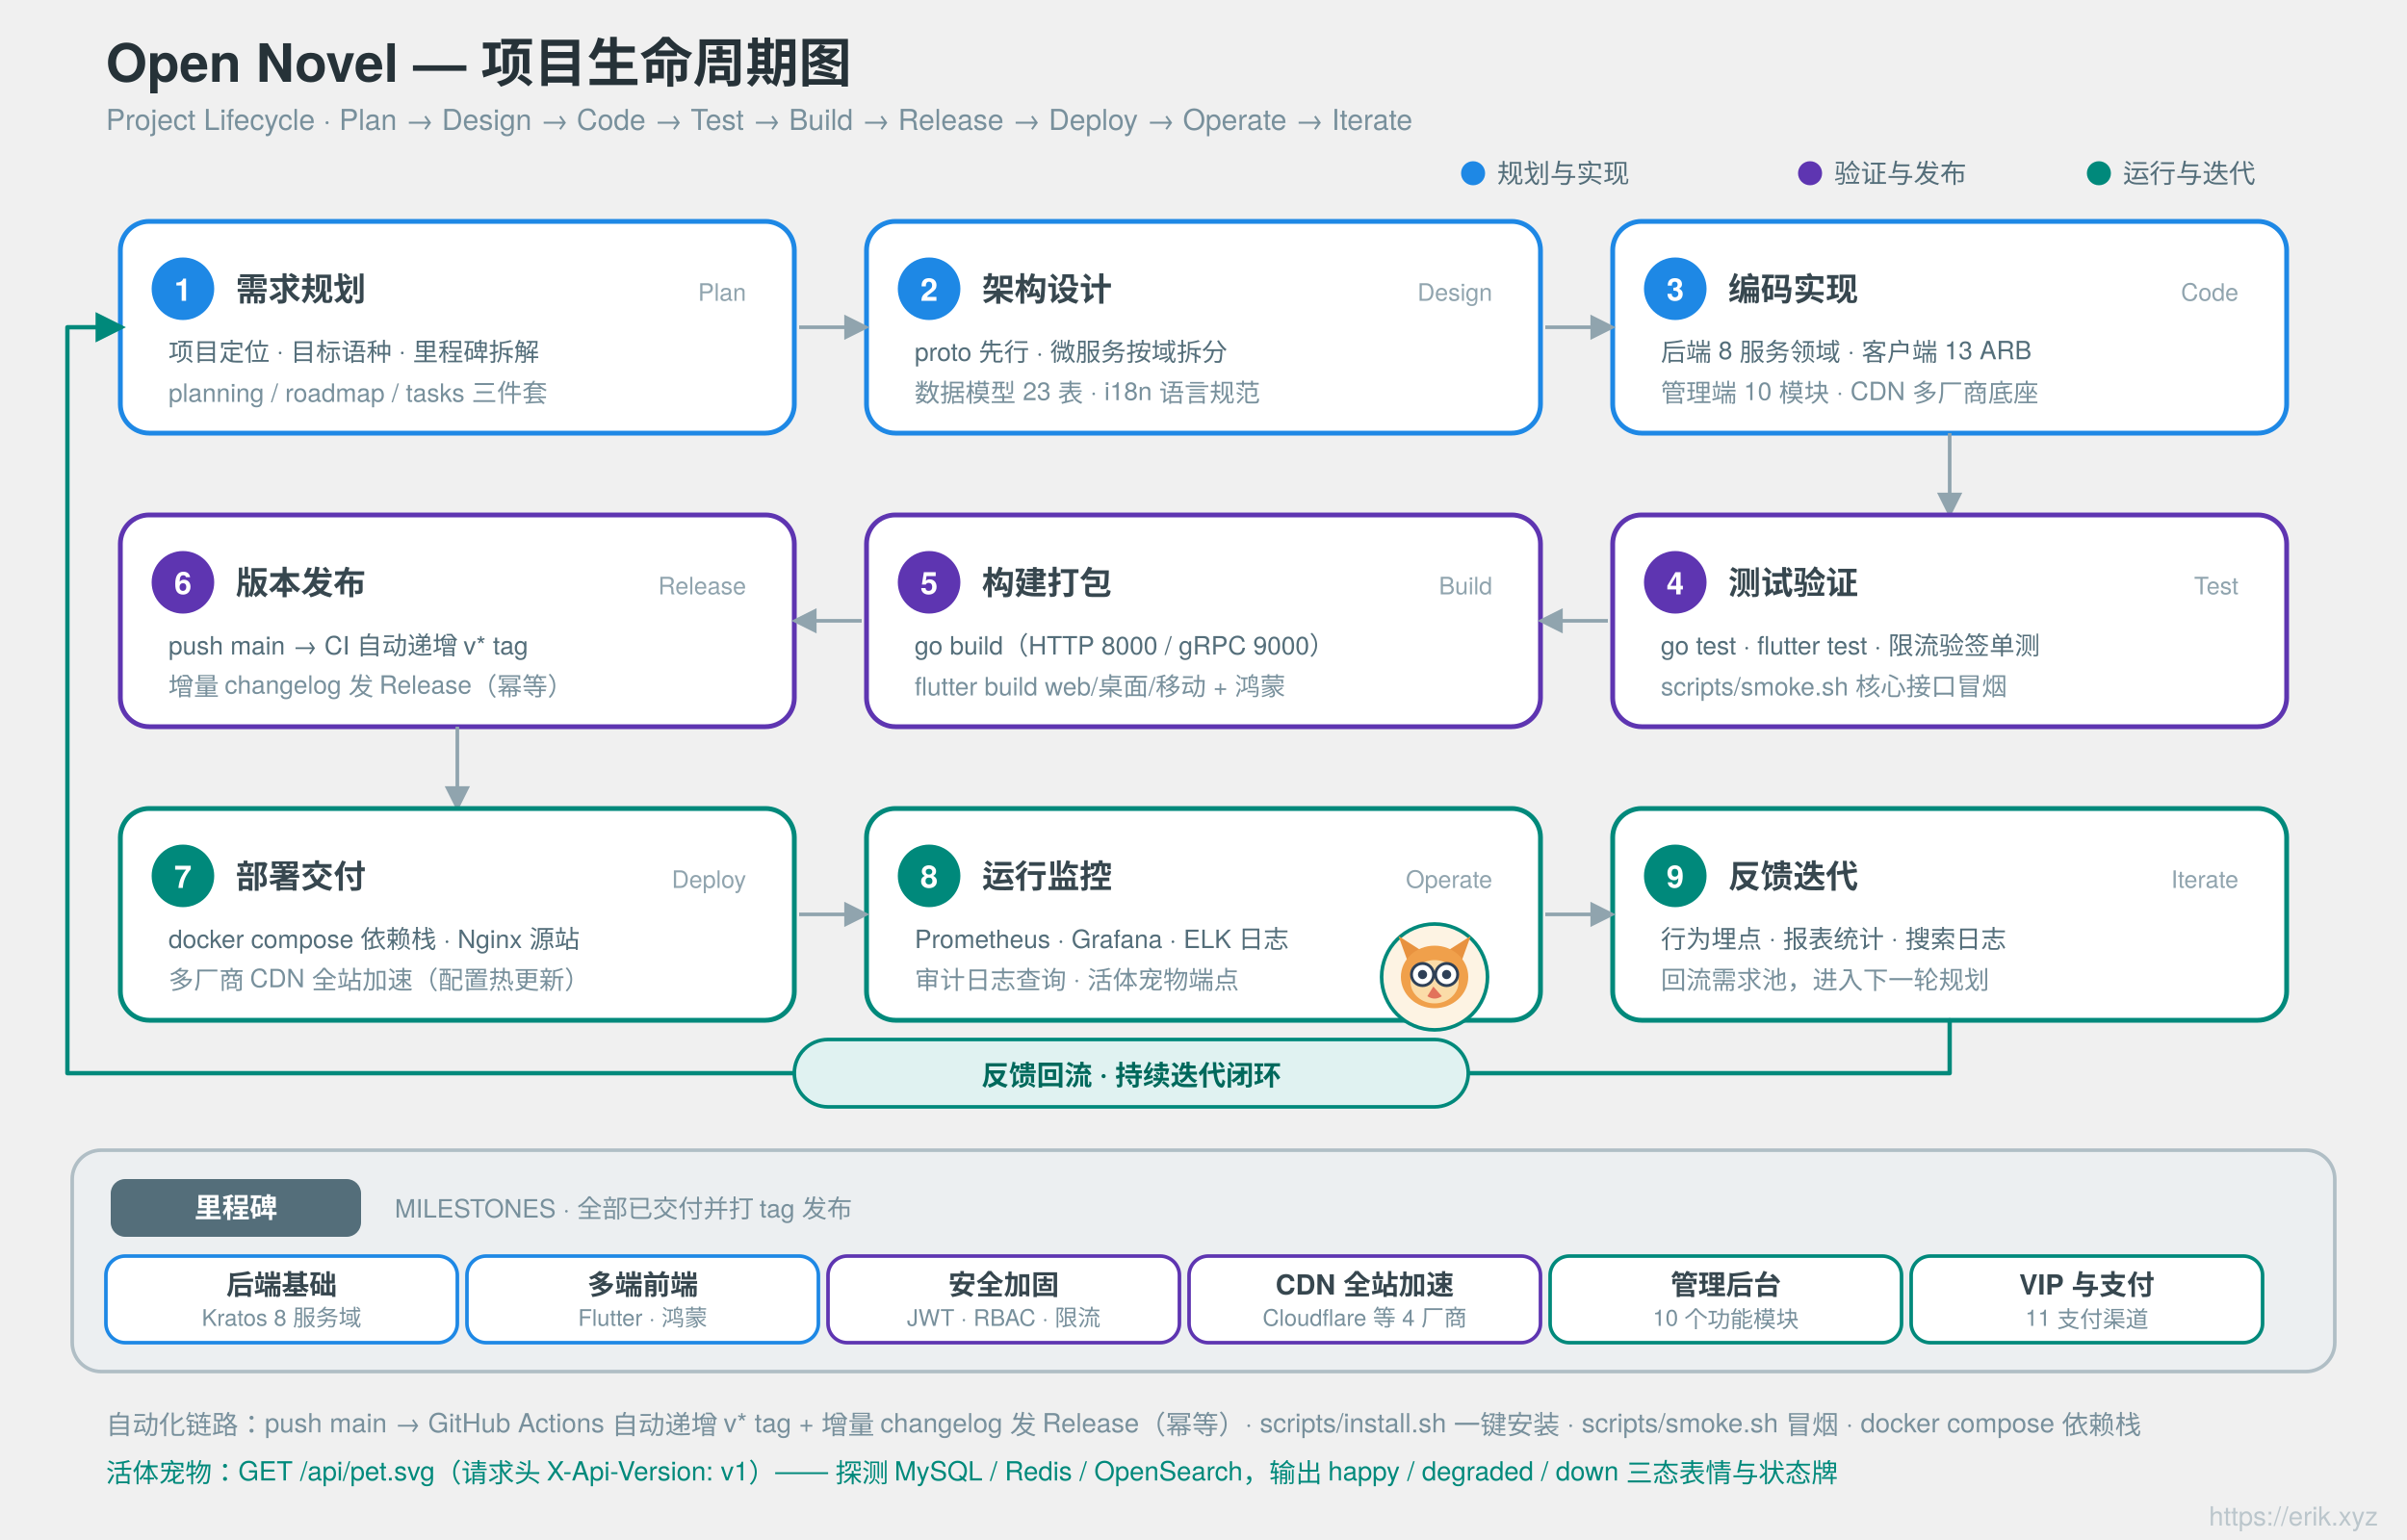
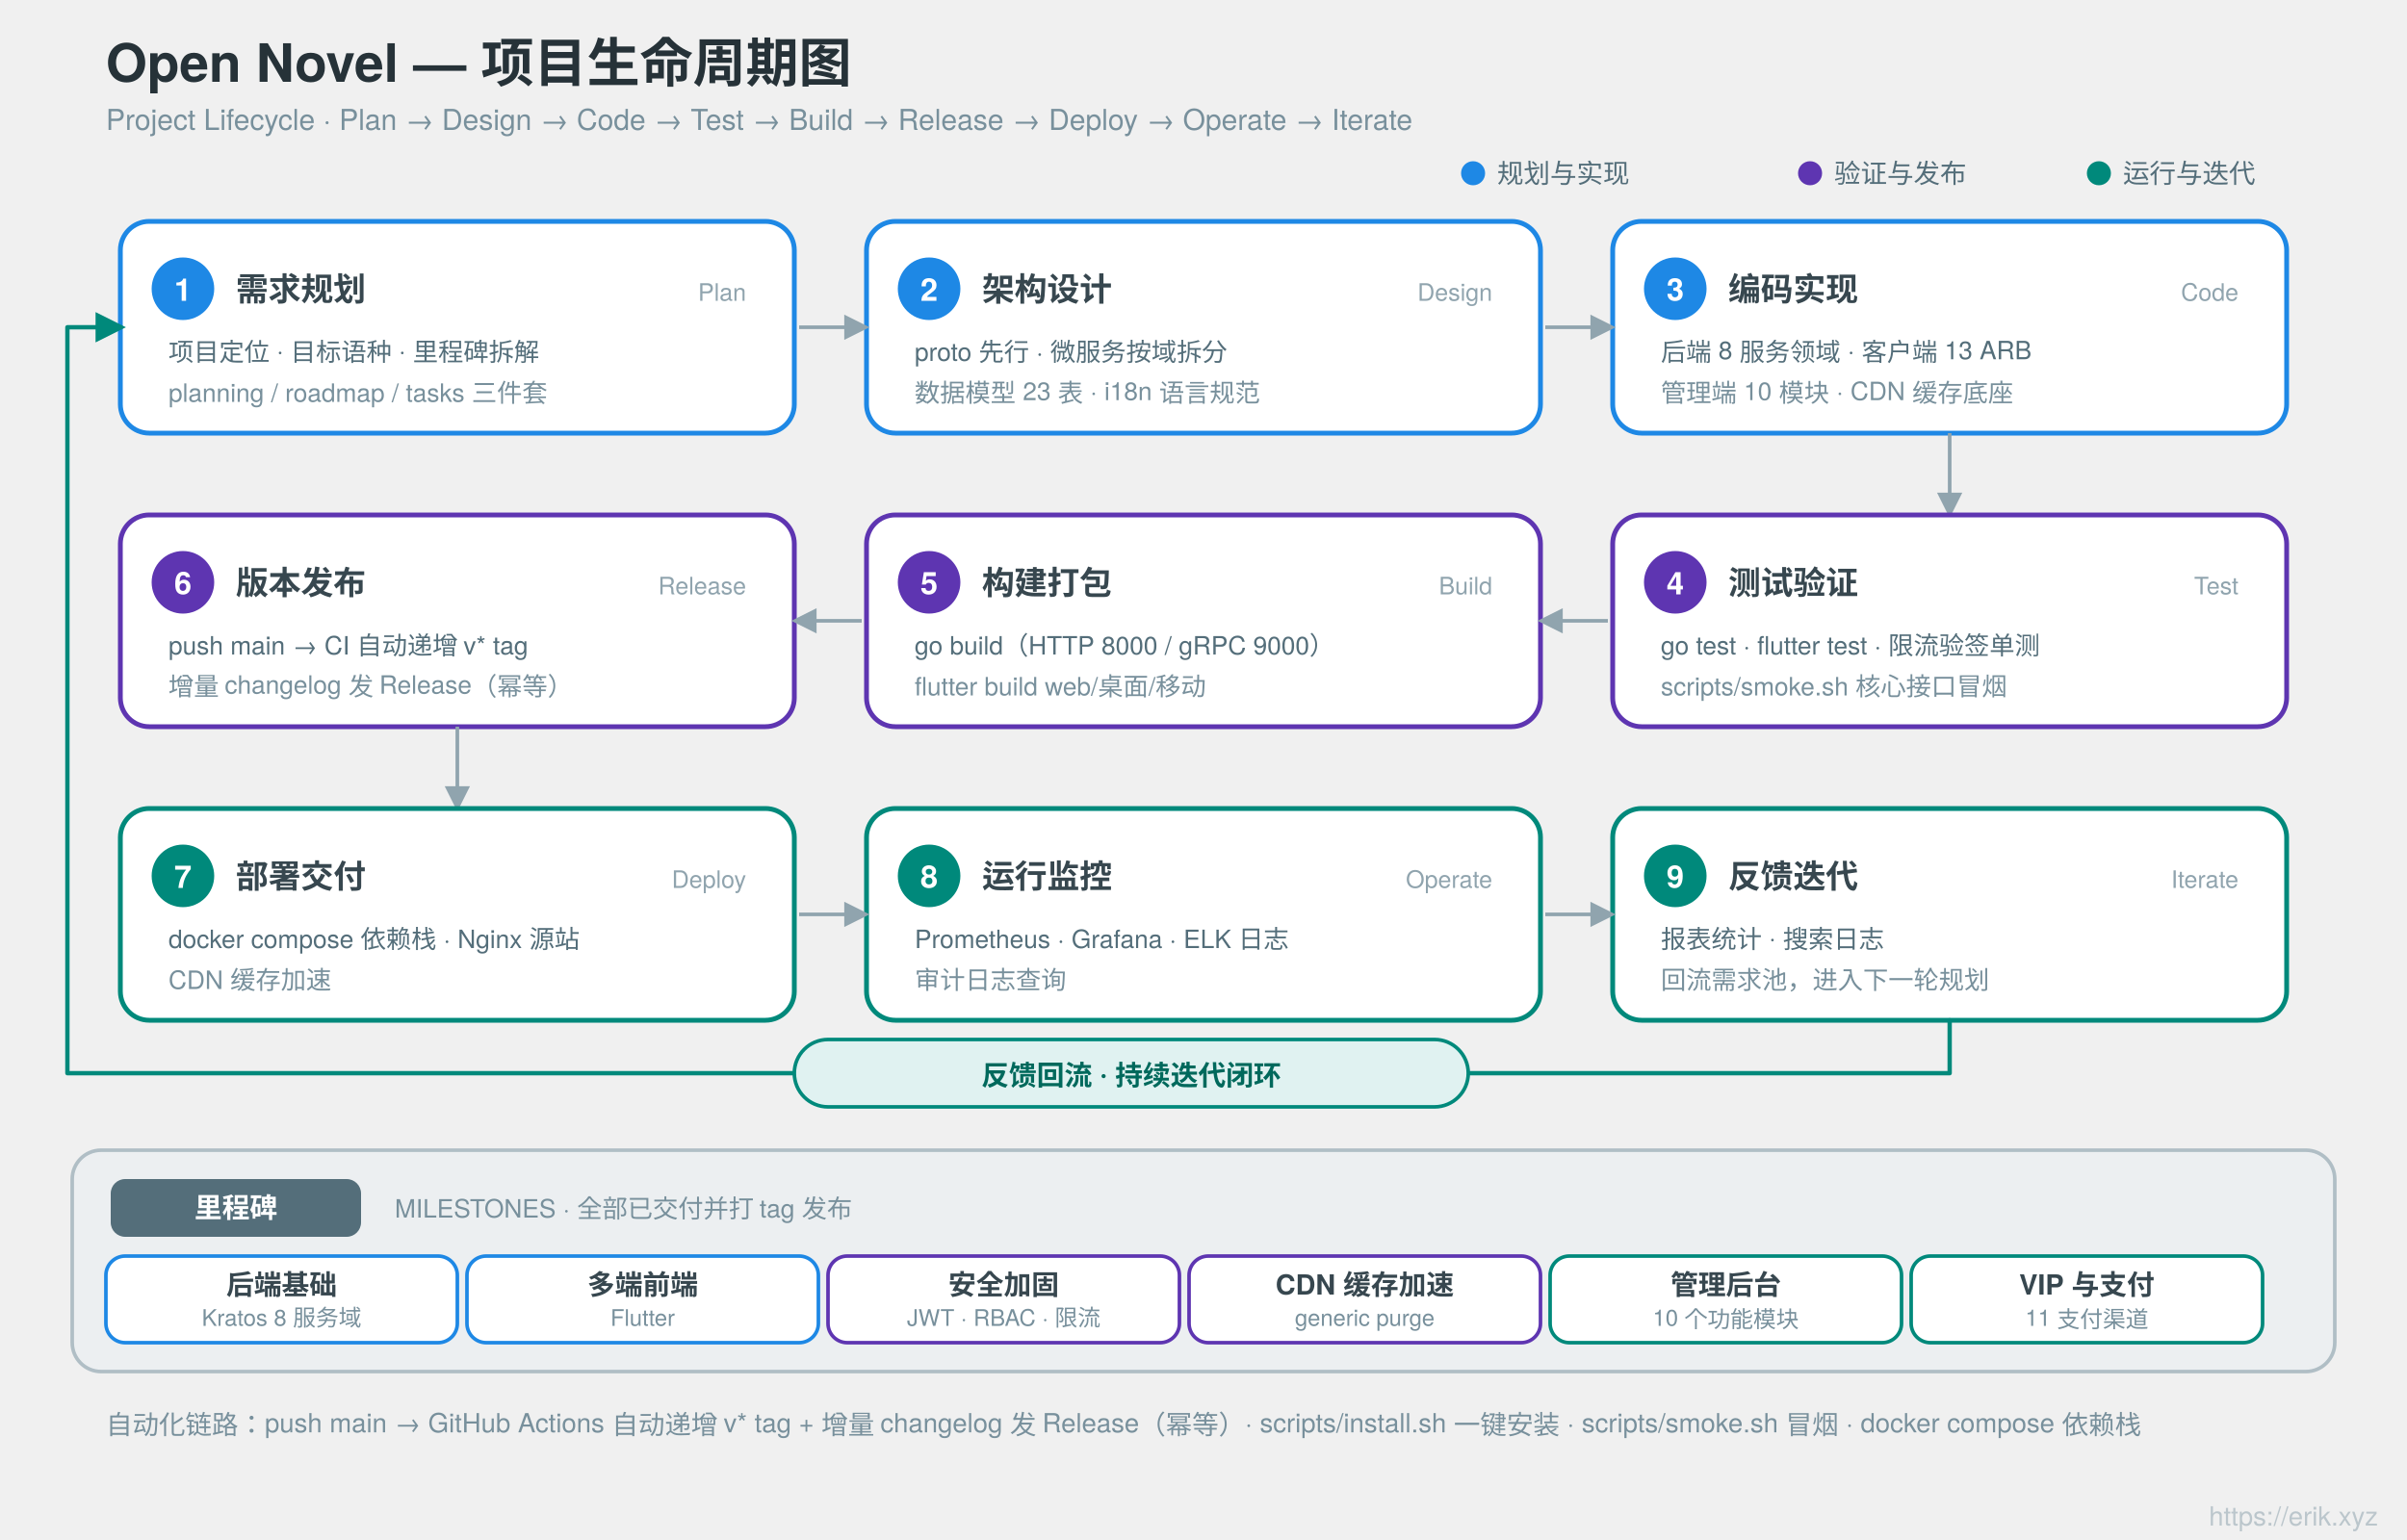
<svg xmlns="http://www.w3.org/2000/svg" width="1000" height="640" viewBox="0 0 1000 640" font-family="'PingFang SC','Microsoft YaHei','Helvetica Neue',sans-serif">
  <defs>
    <marker id="arrow" viewBox="0 0 10 10" refX="5" refY="5" markerWidth="7" markerHeight="7" orient="auto-start-reverse">
      <path d="M 0 0 L 10 5 L 0 10 z" fill="#90a4ae" />
    </marker>
    <marker id="arrow-teal" viewBox="0 0 10 10" refX="5" refY="5" markerWidth="7" markerHeight="7" orient="auto-start-reverse">
      <path d="M 0 0 L 10 5 L 0 10 z" fill="#00897b" />
    </marker>
  </defs>
  <text x="44" y="34" font-size="22" font-weight="700" fill="#263238">Open Novel — 项目生命周期图</text>
  <text x="44" y="54" font-size="12" fill="#78909c">Project Lifecycle · Plan → Design → Code → Test → Build → Release → Deploy → Operate → Iterate</text>
  <g font-size="11" fill="#546e7a">
    <circle cx="612" cy="72" r="5" fill="#1e88e5" />
    <text x="622" y="76">规划与实现</text>
    <circle cx="752" cy="72" r="5" fill="#5e35b1" />
    <text x="762" y="76">验证与发布</text>
    <circle cx="872" cy="72" r="5" fill="#00897b" />
    <text x="882" y="76">运行与迭代</text>
  </g>
  <g>
    <rect x="50" y="92" width="280" height="88" rx="12" fill="#ffffff" stroke="#1e88e5" stroke-width="2" />
    <circle cx="76" cy="120" r="13" fill="#1e88e5" />
    <text x="76" y="125" font-size="13" font-weight="700" fill="#ffffff" text-anchor="middle">1</text>
    <text x="98" y="125" font-size="13.5" font-weight="700" fill="#37474f">需求规划</text>
    <text x="310" y="125" font-size="10" fill="#90a4ae" text-anchor="end">Plan</text>
    <text x="70" y="150" font-size="10.5" fill="#546e7a">项目定位 · 目标语种 · 里程碑拆解</text>
    <text x="70" y="167" font-size="10.5" fill="#78909c">planning / roadmap / tasks 三件套</text>
  </g>
  <g>
    <rect x="360" y="92" width="280" height="88" rx="12" fill="#ffffff" stroke="#1e88e5" stroke-width="2" />
    <circle cx="386" cy="120" r="13" fill="#1e88e5" />
    <text x="386" y="125" font-size="13" font-weight="700" fill="#ffffff" text-anchor="middle">2</text>
    <text x="408" y="125" font-size="13.5" font-weight="700" fill="#37474f">架构设计</text>
    <text x="620" y="125" font-size="10" fill="#90a4ae" text-anchor="end">Design</text>
    <text x="380" y="150" font-size="10.5" fill="#546e7a">proto 先行 · 微服务按域拆分</text>
    <text x="380" y="167" font-size="10.5" fill="#78909c">数据模型 23 表 · i18n 语言规范</text>
  </g>
  <g>
    <rect x="670" y="92" width="280" height="88" rx="12" fill="#ffffff" stroke="#1e88e5" stroke-width="2" />
    <circle cx="696" cy="120" r="13" fill="#1e88e5" />
    <text x="696" y="125" font-size="13" font-weight="700" fill="#ffffff" text-anchor="middle">3</text>
    <text x="718" y="125" font-size="13.5" font-weight="700" fill="#37474f">编码实现</text>
    <text x="930" y="125" font-size="10" fill="#90a4ae" text-anchor="end">Code</text>
    <text x="690" y="150" font-size="10.5" fill="#546e7a">后端 8 服务领域 · 客户端 13 ARB</text>
-     <text x="690" y="167" font-size="10.5" fill="#78909c">管理端 10 模块 · CDN 多厂商底座</text>
+     <text x="690" y="167" font-size="10.5" fill="#78909c">管理端 10 模块 · CDN 缓存底座</text>
  </g>
  <line x1="332" y1="136" x2="356" y2="136" stroke="#90a4ae" stroke-width="1.5" marker-end="url(#arrow)" />
  <line x1="642" y1="136" x2="666" y2="136" stroke="#90a4ae" stroke-width="1.5" marker-end="url(#arrow)" />
  <polyline points="810,180 810,196 810,210" fill="none" stroke="#90a4ae" stroke-width="1.5" marker-end="url(#arrow)" />
  <g>
    <rect x="670" y="214" width="280" height="88" rx="12" fill="#ffffff" stroke="#5e35b1" stroke-width="2" />
    <circle cx="696" cy="242" r="13" fill="#5e35b1" />
    <text x="696" y="247" font-size="13" font-weight="700" fill="#ffffff" text-anchor="middle">4</text>
    <text x="718" y="247" font-size="13.5" font-weight="700" fill="#37474f">测试验证</text>
    <text x="930" y="247" font-size="10" fill="#90a4ae" text-anchor="end">Test</text>
    <text x="690" y="272" font-size="10.5" fill="#546e7a">go test · flutter test · 限流验签单测</text>
    <text x="690" y="289" font-size="10.5" fill="#78909c">scripts/smoke.sh 核心接口冒烟</text>
  </g>
  <g>
    <rect x="360" y="214" width="280" height="88" rx="12" fill="#ffffff" stroke="#5e35b1" stroke-width="2" />
    <circle cx="386" cy="242" r="13" fill="#5e35b1" />
    <text x="386" y="247" font-size="13" font-weight="700" fill="#ffffff" text-anchor="middle">5</text>
    <text x="408" y="247" font-size="13.5" font-weight="700" fill="#37474f">构建打包</text>
    <text x="620" y="247" font-size="10" fill="#90a4ae" text-anchor="end">Build</text>
    <text x="380" y="272" font-size="10.5" fill="#546e7a">go build（HTTP 8000 / gRPC 9000）</text>
-     <text x="380" y="289" font-size="10.5" fill="#78909c">flutter build web/桌面/移动 + 鸿蒙</text>
+     <text x="380" y="289" font-size="10.5" fill="#78909c">flutter build web/桌面/移动</text>
  </g>
  <g>
    <rect x="50" y="214" width="280" height="88" rx="12" fill="#ffffff" stroke="#5e35b1" stroke-width="2" />
    <circle cx="76" cy="242" r="13" fill="#5e35b1" />
    <text x="76" y="247" font-size="13" font-weight="700" fill="#ffffff" text-anchor="middle">6</text>
    <text x="98" y="247" font-size="13.5" font-weight="700" fill="#37474f">版本发布</text>
    <text x="310" y="247" font-size="10" fill="#90a4ae" text-anchor="end">Release</text>
    <text x="70" y="272" font-size="10.5" fill="#546e7a">push main → CI 自动递增 v* tag</text>
    <text x="70" y="289" font-size="10.5" fill="#78909c">增量 changelog 发 Release（幂等）</text>
  </g>
  <line x1="668" y1="258" x2="644" y2="258" stroke="#90a4ae" stroke-width="1.5" marker-end="url(#arrow)" />
  <line x1="358" y1="258" x2="334" y2="258" stroke="#90a4ae" stroke-width="1.5" marker-end="url(#arrow)" />
  <polyline points="190,302 190,318 190,332" fill="none" stroke="#90a4ae" stroke-width="1.5" marker-end="url(#arrow)" />
  <g>
    <rect x="50" y="336" width="280" height="88" rx="12" fill="#ffffff" stroke="#00897b" stroke-width="2" />
    <circle cx="76" cy="364" r="13" fill="#00897b" />
    <text x="76" y="369" font-size="13" font-weight="700" fill="#ffffff" text-anchor="middle">7</text>
    <text x="98" y="369" font-size="13.5" font-weight="700" fill="#37474f">部署交付</text>
    <text x="310" y="369" font-size="10" fill="#90a4ae" text-anchor="end">Deploy</text>
    <text x="70" y="394" font-size="10.5" fill="#546e7a">docker compose 依赖栈 · Nginx 源站</text>
-     <text x="70" y="411" font-size="10.5" fill="#78909c">多厂商 CDN 全站加速（配置热更新）</text>
+     <text x="70" y="411" font-size="10.5" fill="#78909c">CDN 缓存加速</text>
  </g>
  <g>
    <rect x="360" y="336" width="280" height="88" rx="12" fill="#ffffff" stroke="#00897b" stroke-width="2" />
    <circle cx="386" cy="364" r="13" fill="#00897b" />
    <text x="386" y="369" font-size="13" font-weight="700" fill="#ffffff" text-anchor="middle">8</text>
    <text x="408" y="369" font-size="13.5" font-weight="700" fill="#37474f">运行监控</text>
    <text x="620" y="369" font-size="10" fill="#90a4ae" text-anchor="end">Operate</text>
    <text x="380" y="394" font-size="10.5" fill="#546e7a">Prometheus · Grafana · ELK 日志</text>
-     <text x="380" y="411" font-size="10.5" fill="#78909c">审计日志查询 · 活体宠物端点</text>
-     <g transform="translate(596,406)">
-       <circle cx="0" cy="0" r="22" fill="#FDF3E3" stroke="#00897b" stroke-width="1.5" />
-       <path d="M-11 -6 L-15 -17 L-4 -10 Z" fill="#E8923F" />
-       <path d="M11 -6 L15 -17 L4 -10 Z" fill="#E8923F" />
-       <ellipse cx="0" cy="0" rx="14" ry="13" fill="#F0A04B" />
-       <ellipse cx="0" cy="2" rx="10" ry="9" fill="#FBDCA8" />
-       <circle cx="-5" cy="-1" r="4.6" fill="#FFFFFF" stroke="#2E4057" stroke-width="1.2" />
-       <circle cx="5" cy="-1" r="4.6" fill="#FFFFFF" stroke="#2E4057" stroke-width="1.2" />
-       <circle cx="-5" cy="-1" r="1.9" fill="#2E4057" />
-       <circle cx="5" cy="-1" r="1.9" fill="#2E4057" />
-       <path d="M-0.5 4 L-3 8 Q0 10 3 8 Z" fill="#E2725B" />
-     </g>
+     <text x="380" y="411" font-size="10.5" fill="#78909c">审计日志查询</text>
  </g>
  <g>
    <rect x="670" y="336" width="280" height="88" rx="12" fill="#ffffff" stroke="#00897b" stroke-width="2" />
    <circle cx="696" cy="364" r="13" fill="#00897b" />
    <text x="696" y="369" font-size="13" font-weight="700" fill="#ffffff" text-anchor="middle">9</text>
    <text x="718" y="369" font-size="13.5" font-weight="700" fill="#37474f">反馈迭代</text>
    <text x="930" y="369" font-size="10" fill="#90a4ae" text-anchor="end">Iterate</text>
-     <text x="690" y="394" font-size="10.5" fill="#546e7a">行为埋点 · 报表统计 · 搜索日志</text>
+     <text x="690" y="394" font-size="10.5" fill="#546e7a">报表统计 · 搜索日志</text>
    <text x="690" y="411" font-size="10.5" fill="#78909c">回流需求池，进入下一轮规划</text>
  </g>
  <line x1="332" y1="380" x2="356" y2="380" stroke="#90a4ae" stroke-width="1.5" marker-end="url(#arrow)" />
  <line x1="642" y1="380" x2="666" y2="380" stroke="#90a4ae" stroke-width="1.5" marker-end="url(#arrow)" />
  <path d="M810 424 L810 446 L28 446 L28 136 L46 136" fill="none" stroke="#00897b" stroke-width="1.8" stroke-linecap="round" stroke-linejoin="round" marker-end="url(#arrow-teal)" />
  <rect x="330" y="432" width="280" height="28" rx="14" fill="#e0f2f1" stroke="#00897b" stroke-width="1.5" />
  <text x="470" y="451" font-size="11.5" font-weight="600" fill="#00695c" text-anchor="middle">反馈回流 · 持续迭代闭环</text>
  <rect x="30" y="478" width="940" height="92" rx="12" fill="#eceff1" stroke="#b0bec5" stroke-width="1.5" />
  <rect x="46" y="490" width="104" height="24" rx="6" fill="#546e7a" />
  <text x="98" y="506" font-size="11.5" font-weight="600" fill="#ffffff" text-anchor="middle">里程碑</text>
  <text x="164" y="506" font-size="10.5" fill="#78909c">MILESTONES · 全部已交付并打 tag 发布</text>
  <g font-size="11.5" font-weight="600" fill="#37474f" text-anchor="middle">
    <rect x="44" y="522" width="146" height="36" rx="8" fill="#ffffff" stroke="#1e88e5" stroke-width="1.5" />
    <text x="117" y="538">后端基础</text>
    <text x="117" y="551" font-size="9.5" font-weight="400" fill="#78909c">Kratos 8 服务域</text>
    <rect x="194" y="522" width="146" height="36" rx="8" fill="#ffffff" stroke="#1e88e5" stroke-width="1.5" />
    <text x="267" y="538">多端前端</text>
-     <text x="267" y="551" font-size="9.5" font-weight="400" fill="#78909c">Flutter · 鸿蒙</text>
+     <text x="267" y="551" font-size="9.5" font-weight="400" fill="#78909c">Flutter</text>
    <rect x="344" y="522" width="146" height="36" rx="8" fill="#ffffff" stroke="#5e35b1" stroke-width="1.5" />
    <text x="417" y="538">安全加固</text>
    <text x="417" y="551" font-size="9.5" font-weight="400" fill="#78909c">JWT · RBAC · 限流</text>
    <rect x="494" y="522" width="146" height="36" rx="8" fill="#ffffff" stroke="#5e35b1" stroke-width="1.5" />
-     <text x="567" y="538">CDN 全站加速</text>
-     <text x="567" y="551" font-size="9.5" font-weight="400" fill="#78909c">Cloudflare 等 4 厂商</text>
+     <text x="567" y="538">CDN 缓存加速</text>
+     <text x="567" y="551" font-size="9.5" font-weight="400" fill="#78909c">generic purge</text>
    <rect x="644" y="522" width="146" height="36" rx="8" fill="#ffffff" stroke="#00897b" stroke-width="1.5" />
    <text x="717" y="538">管理后台</text>
    <text x="717" y="551" font-size="9.5" font-weight="400" fill="#78909c">10 个功能模块</text>
    <rect x="794" y="522" width="146" height="36" rx="8" fill="#ffffff" stroke="#00897b" stroke-width="1.5" />
    <text x="867" y="538">VIP 与支付</text>
    <text x="867" y="551" font-size="9.5" font-weight="400" fill="#78909c">11 支付渠道</text>
  </g>
  <text x="44" y="596" font-size="11" fill="#78909c">自动化链路：push main → GitHub Actions 自动递增 v* tag + 增量 changelog 发 Release（幂等）· scripts/install.sh 一键安装 · scripts/smoke.sh 冒烟 · docker compose 依赖栈</text>
-   <text x="44" y="616" font-size="11" fill="#00897b">活体宠物：GET /api/pet.svg（请求头 X-Api-Version: v1）—— 探测 MySQL / Redis / OpenSearch，输出 happy / degraded / down 三态表情与状态牌</text>
  <text x="988" y="634" font-size="11" fill="#90a4ae" opacity="0.55" text-anchor="end">https://erik.xyz</text>
</svg>
